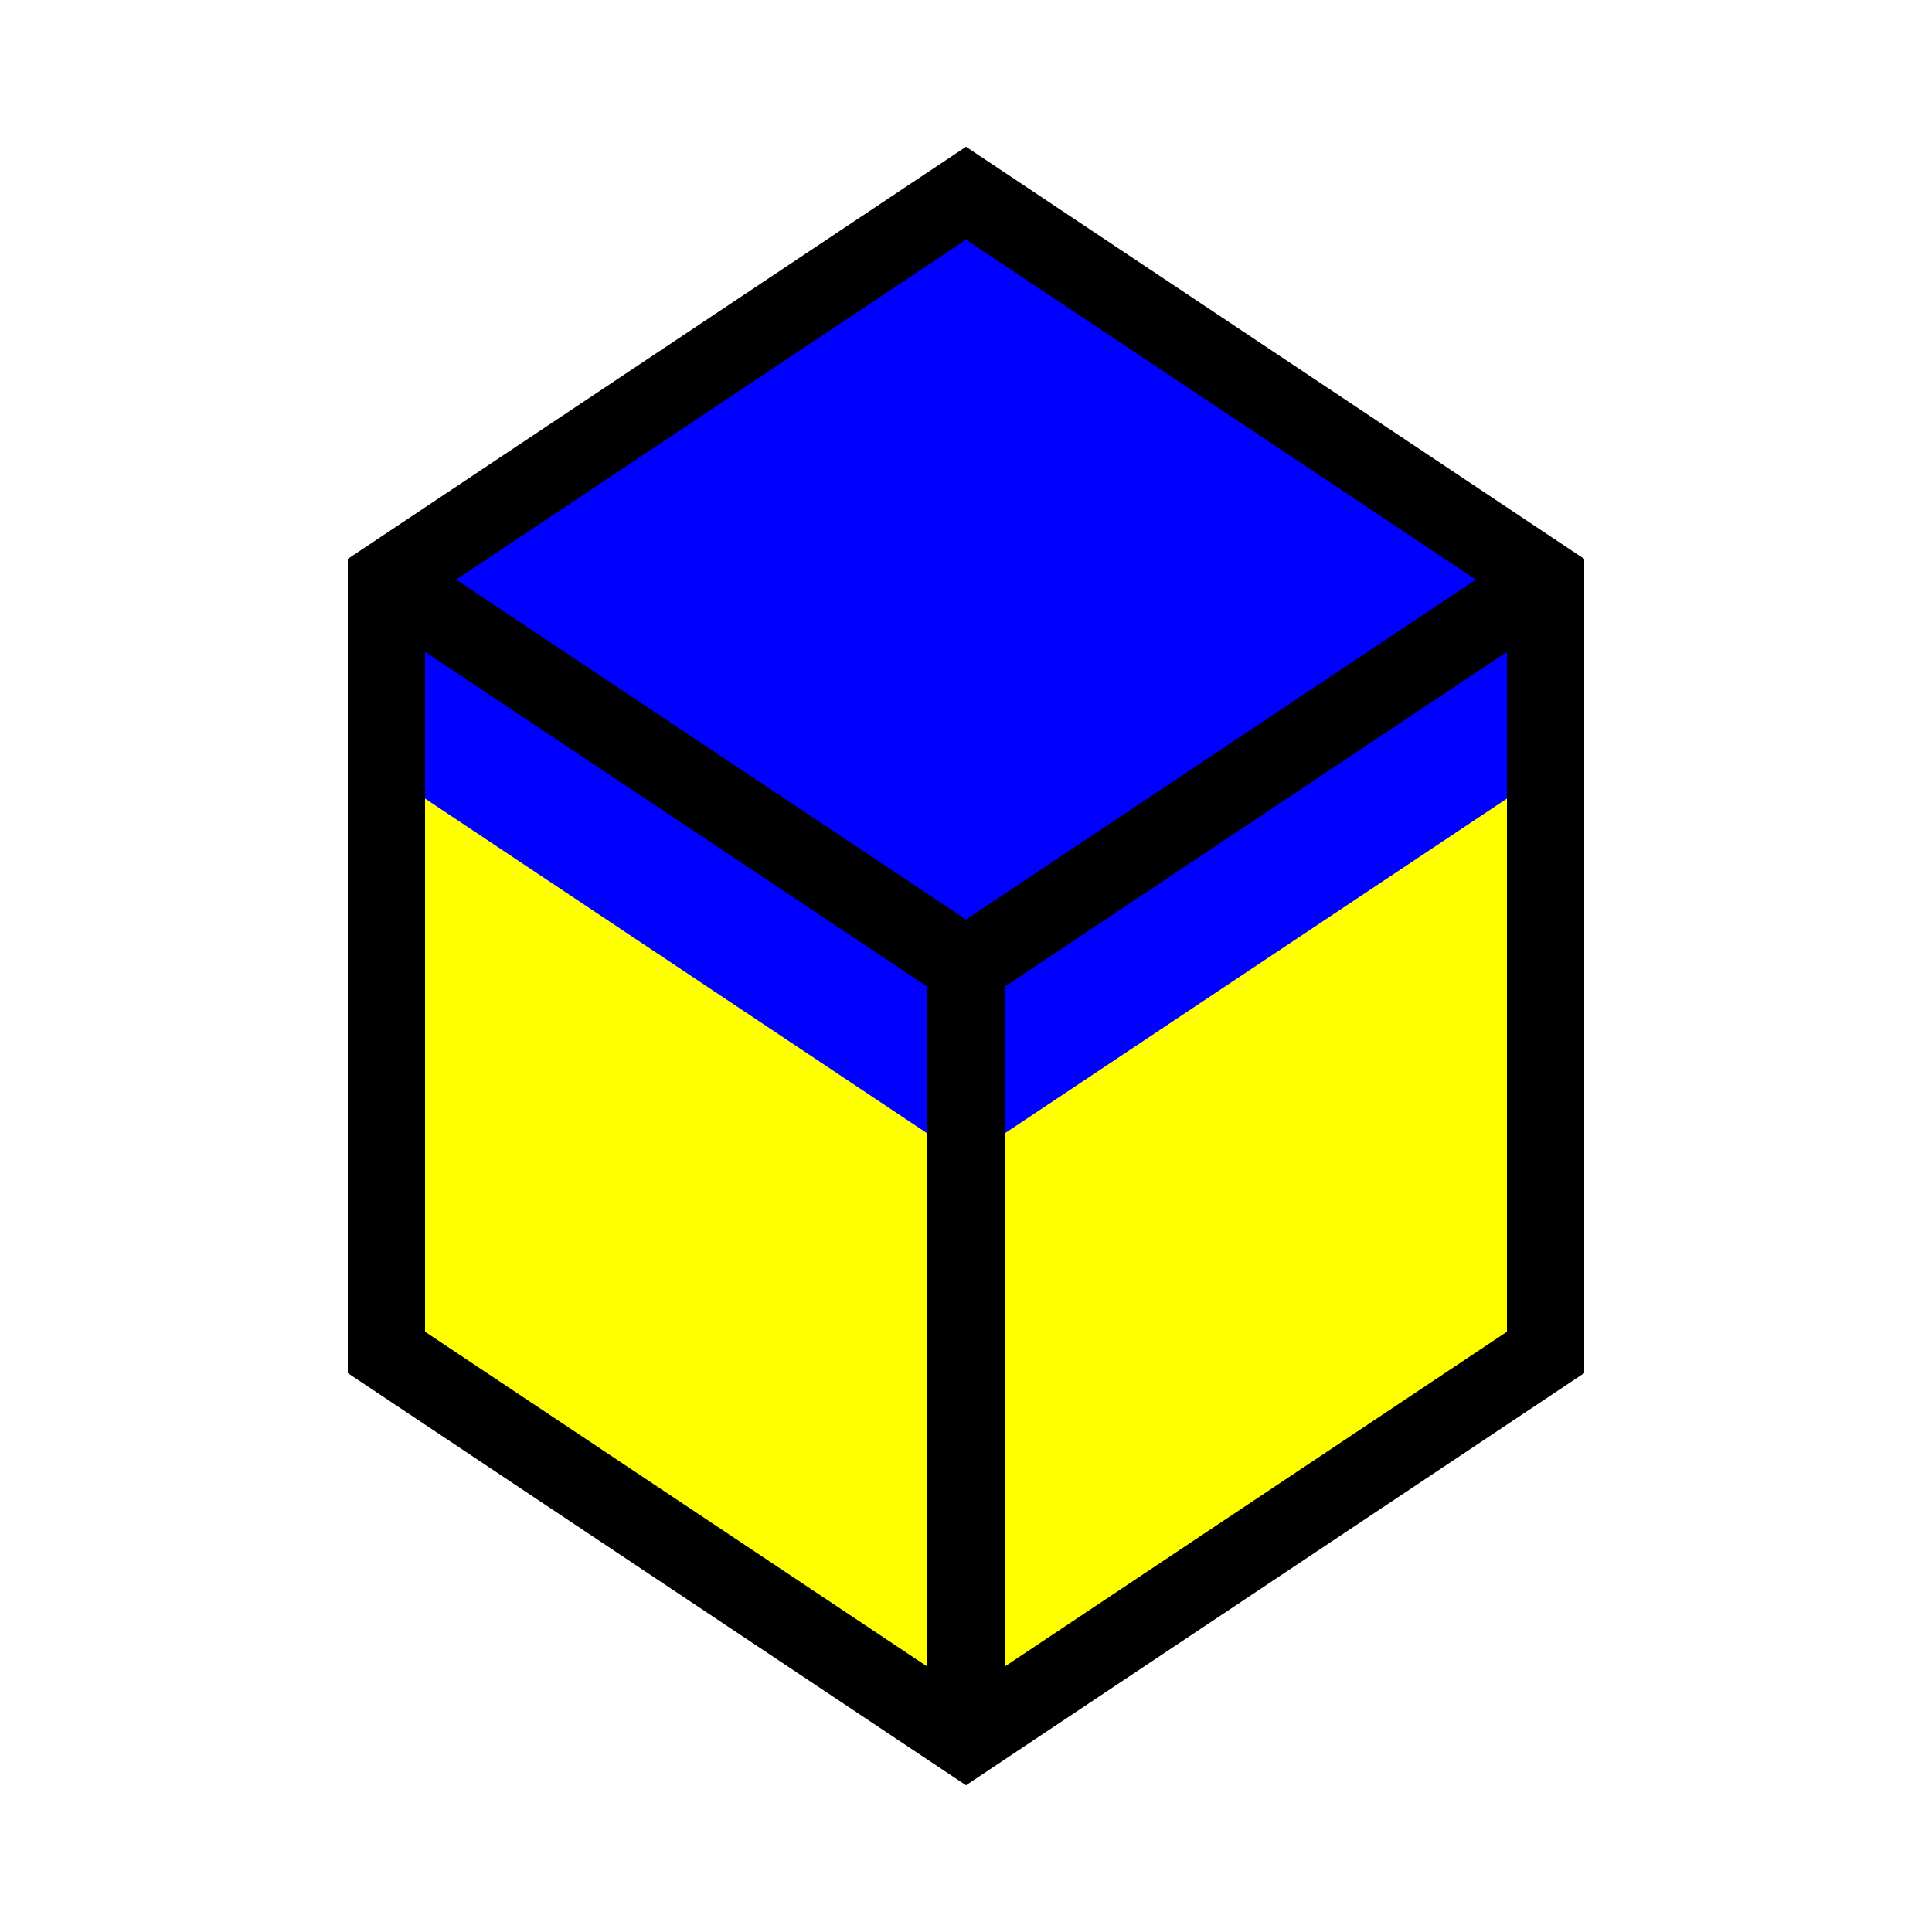
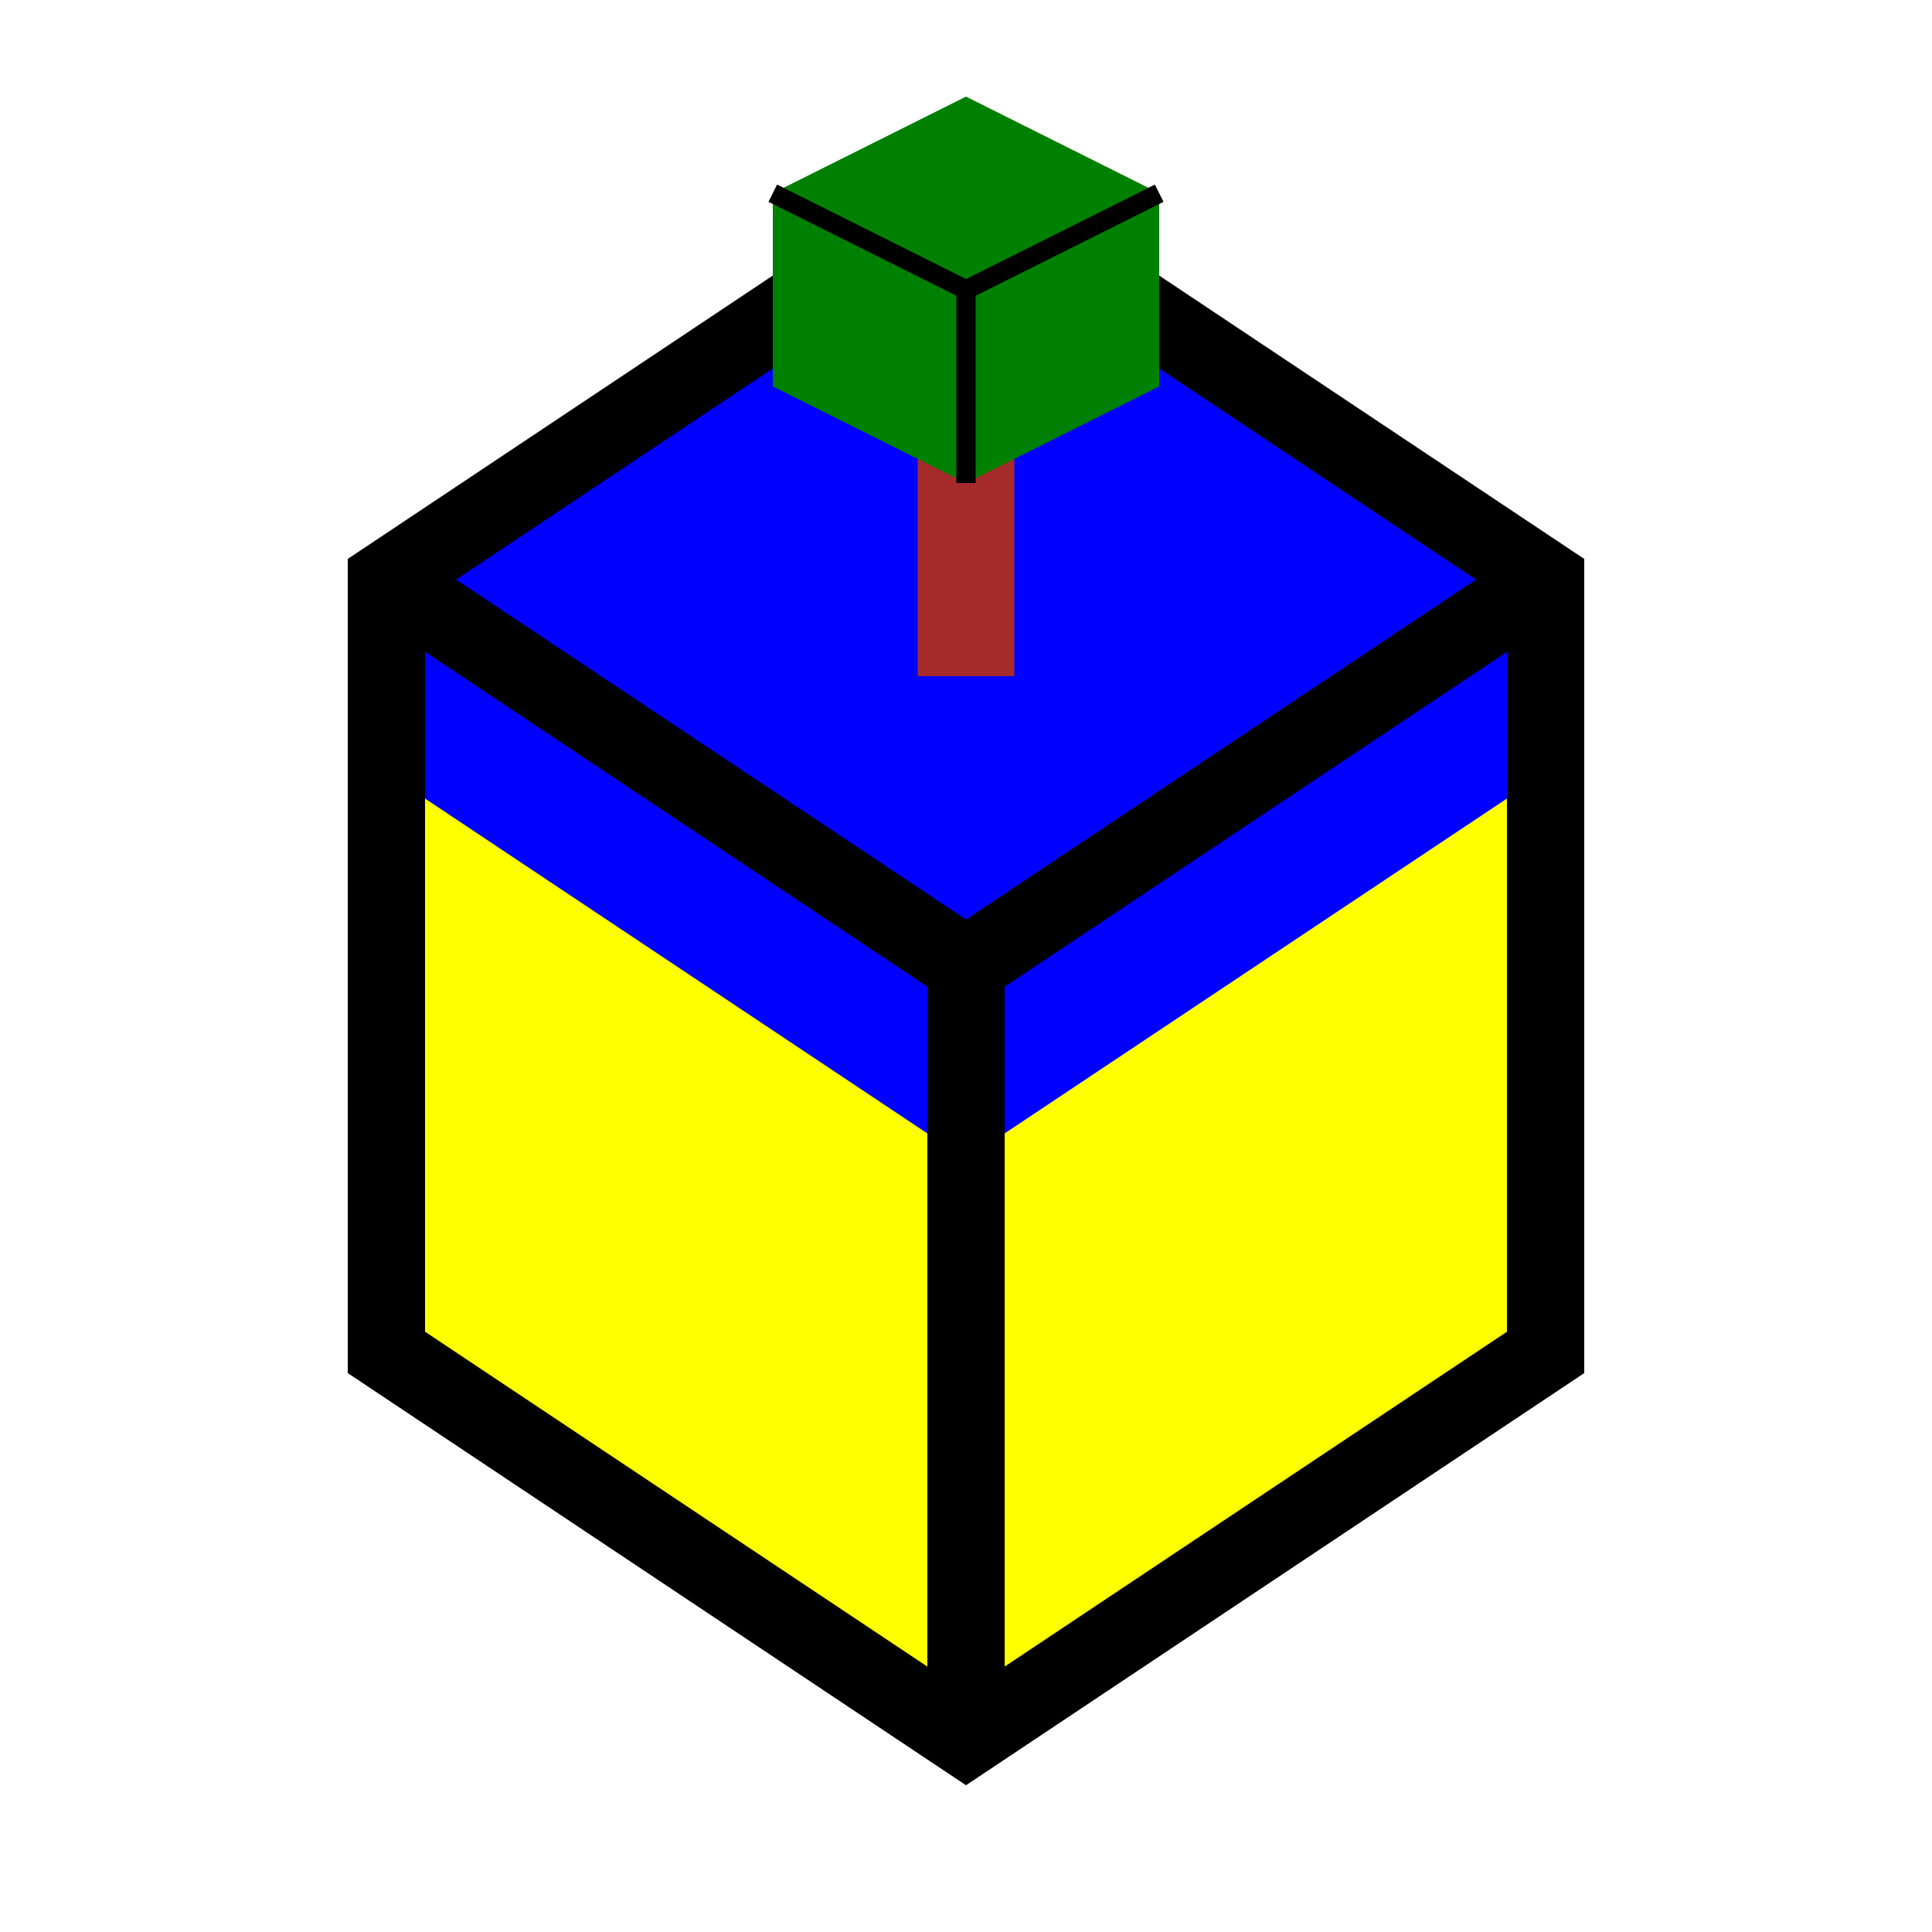
<svg xmlns="http://www.w3.org/2000/svg" class="header-img" width="200" height="200" viewBox="0 0 200 200">
  <polygon points="100,20 160,60 40,60 100,100 160,60 40,60" fill="blue" />
  <polygon points="40,60 40,140 100,180 100,100" fill="yellow" />
  <polygon points="40,60 100,100 100,120, 40,80" fill="blue" />
  <polygon points="160,60 160,140 100,180 100,100" fill="yellow" />
  <polygon points="160,60 160,80 100,120, 100,80" fill="blue" />
  <polygon points="100,20 160,60 160,140 100,180 40,140 40,60" fill="none" stroke="black" stroke-width="8" class="svg-wiki" />
  <line x1="100" y1="180" x2="100" y2="100" stroke="black" stroke-width="8" class="svg-wiki" />
  <line x1="160" y1="60" x2="100" y2="100" stroke="black" stroke-width="8" class="svg-wiki" />
  <line x1="40" y1="60" x2="100" y2="100" stroke="black" stroke-width="8" class="svg-wiki" />
+   <line x1="100" y1="70" x2="100" y2="40" stroke="brown" stroke-width="10" />
+   <polygon points="100,50 80,40 80,20 100,10 120,20, 120,40" fill="green" />
+   <line x1="100" y1="50" x2="100" y2="30" stroke="black" stroke-width="2" class="svg-wiki" />
+   <line x1="80" y1="20" x2="100" y2="30" stroke="black" stroke-width="2" class="svg-wiki" />
+   <line x1="120" y1="20" x2="100" y2="30" stroke="black" stroke-width="2" class="svg-wiki" />
</svg>
